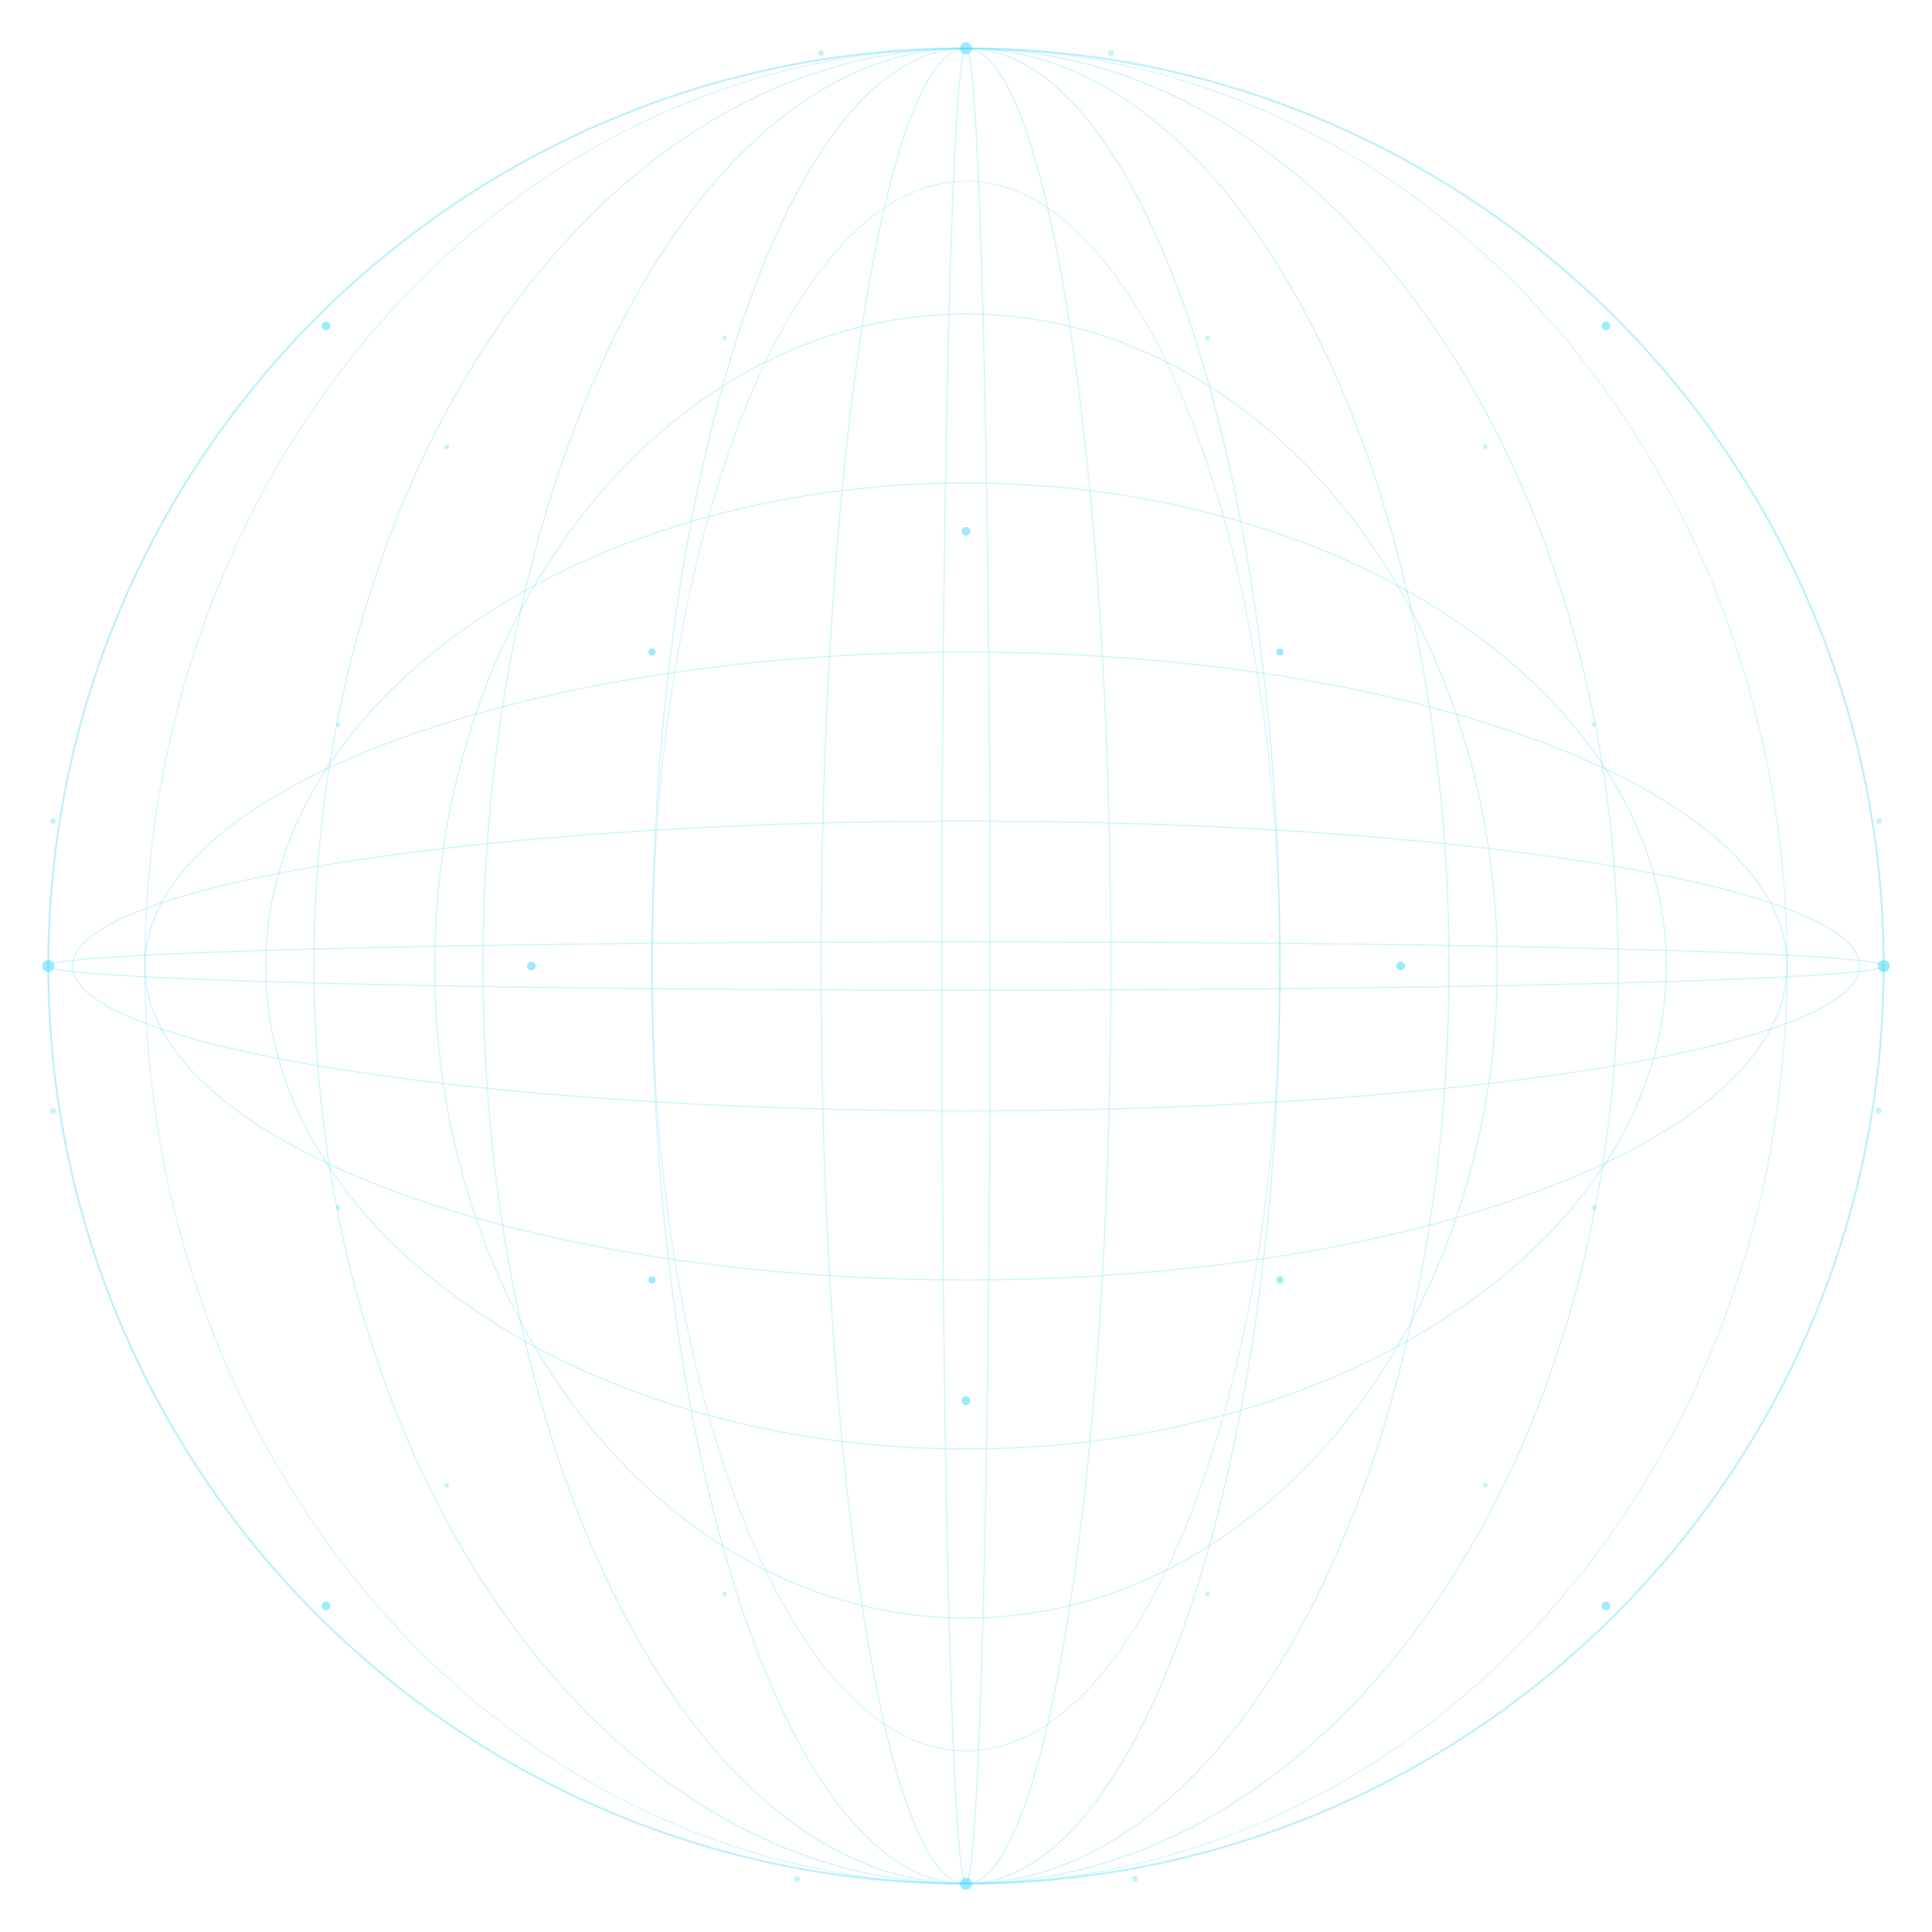
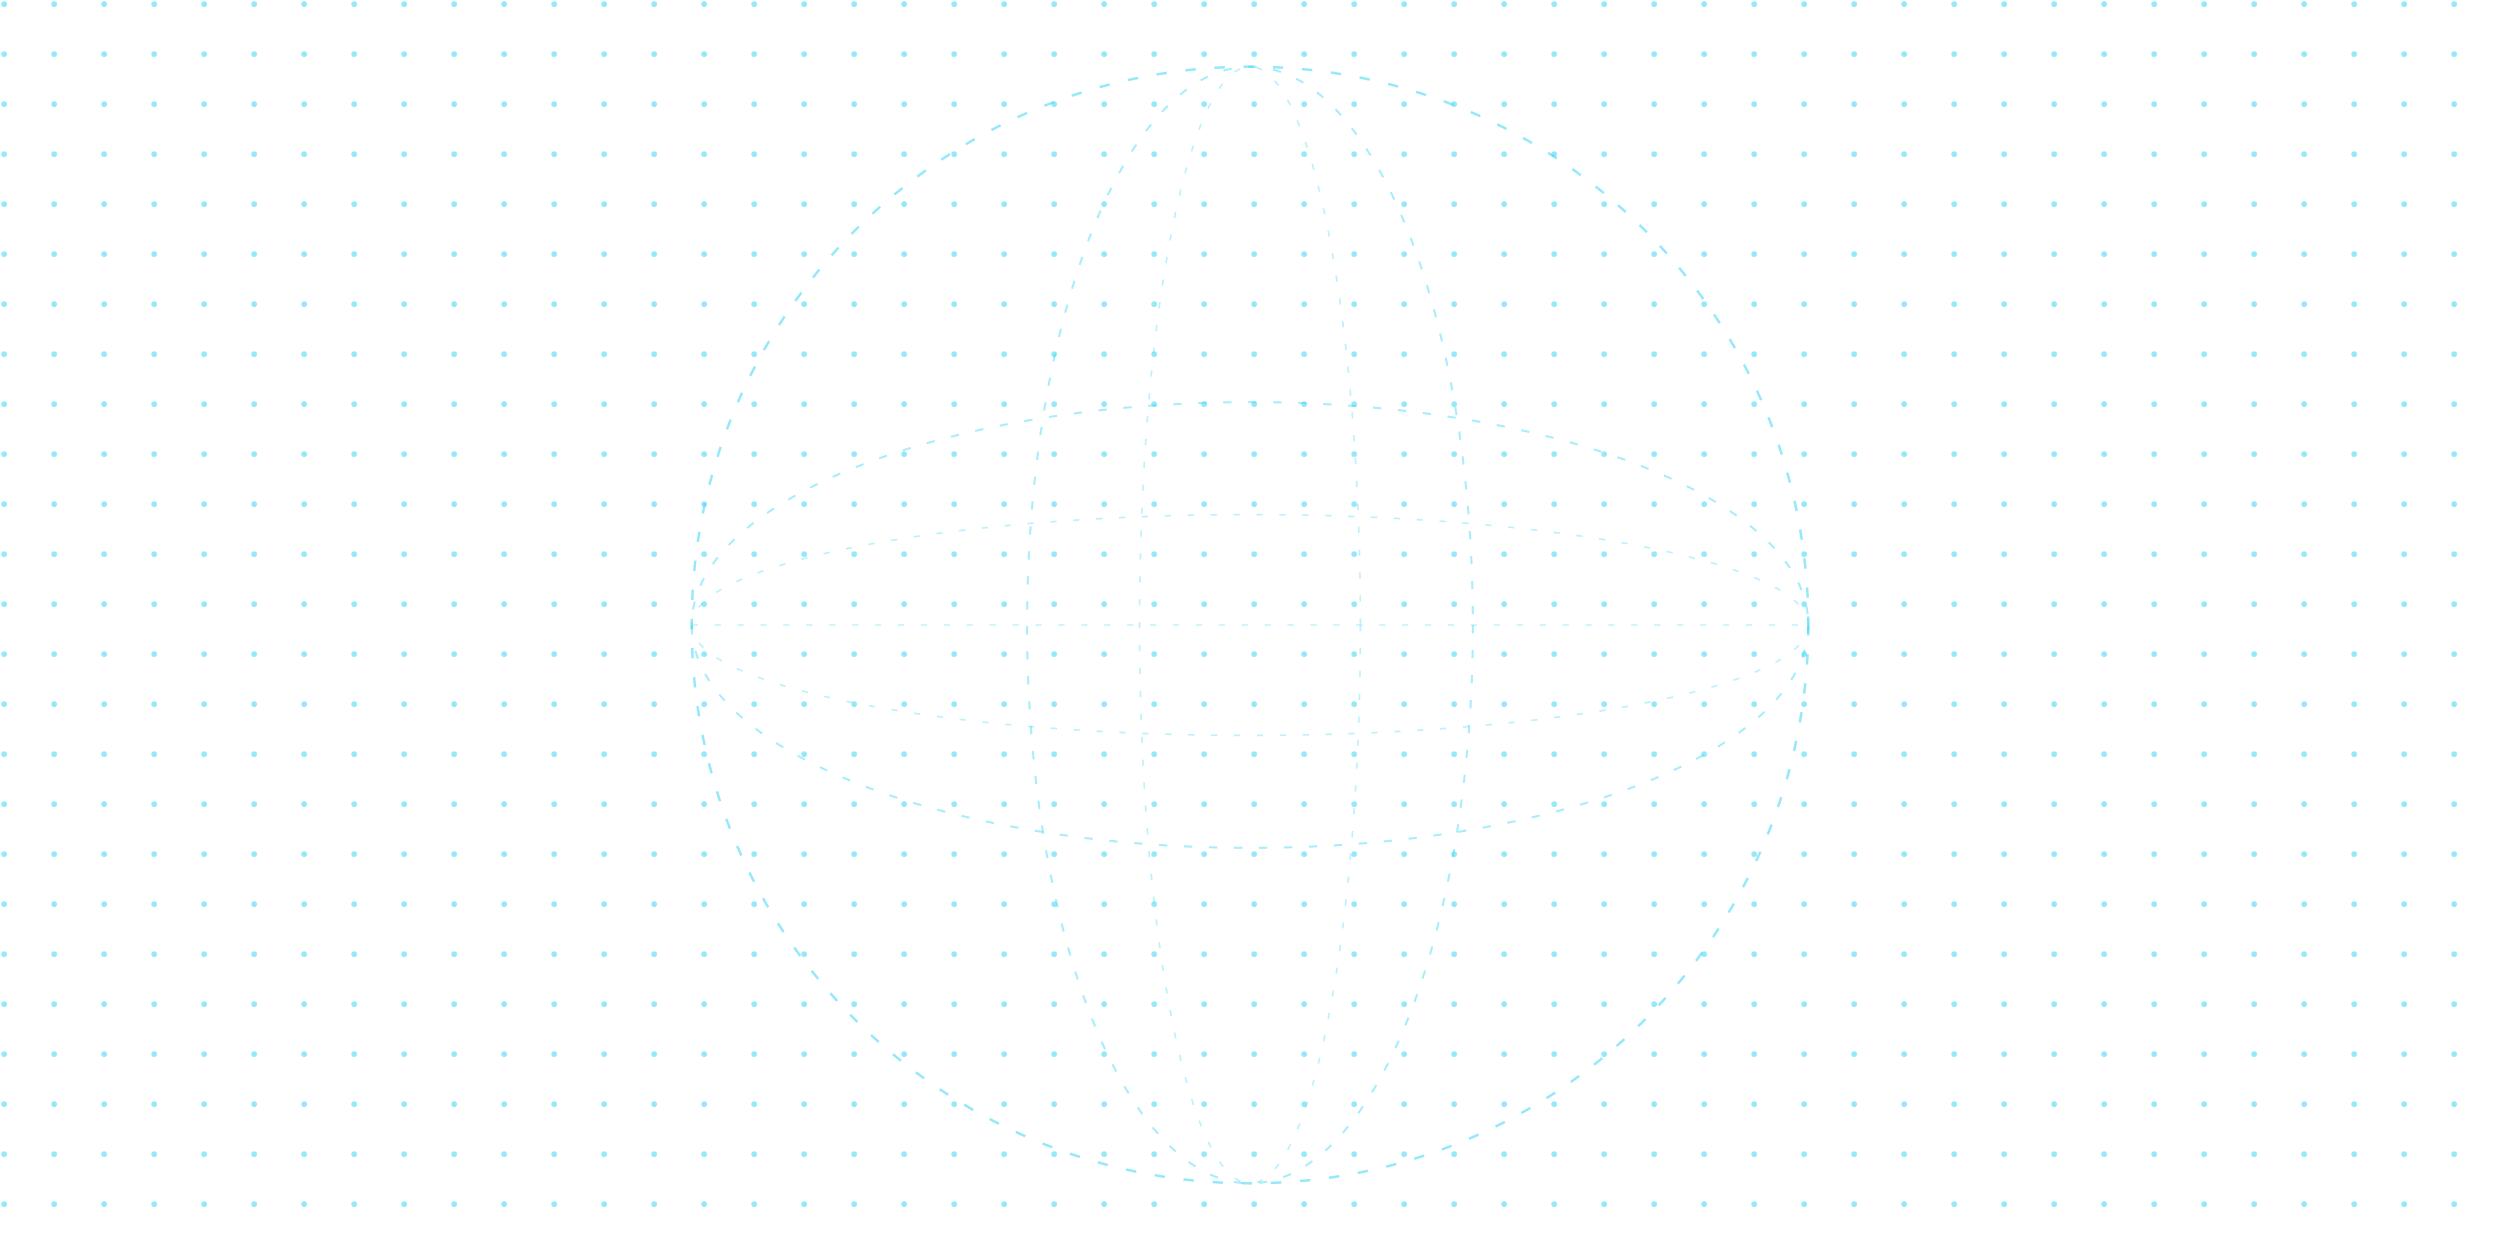
- <svg xmlns="http://www.w3.org/2000/svg" viewBox="0 0 800 800">
+ <svg xmlns="http://www.w3.org/2000/svg" viewBox="0 0 1200 600" width="1200" height="600">
  <defs>
-     <clipPath id="globe-clip">
-       <circle cx="400" cy="400" r="380" />
-     </clipPath>
+     <pattern id="dot-grid" x="0" y="0" width="24" height="24" patternUnits="userSpaceOnUse">
+       <circle cx="2" cy="2" r="1.4" fill="#3DD6F5" opacity="0.55" />
+     </pattern>
  </defs>
-   <circle cx="400" cy="400" r="380" fill="none" stroke="#3DD6F5" stroke-width="0.8" opacity="0.35" />
-   <ellipse cx="400" cy="400" rx="380" ry="10" fill="none" stroke="#3DD6F5" stroke-width="0.5" opacity="0.25" clip-path="url(#globe-clip)" />
-   <ellipse cx="400" cy="400" rx="370" ry="60" fill="none" stroke="#3DD6F5" stroke-width="0.5" opacity="0.25" clip-path="url(#globe-clip)" />
-   <ellipse cx="400" cy="400" rx="340" ry="130" fill="none" stroke="#3DD6F5" stroke-width="0.5" opacity="0.25" clip-path="url(#globe-clip)" />
-   <ellipse cx="400" cy="400" rx="290" ry="200" fill="none" stroke="#3DD6F5" stroke-width="0.5" opacity="0.25" clip-path="url(#globe-clip)" />
-   <ellipse cx="400" cy="400" rx="220" ry="270" fill="none" stroke="#3DD6F5" stroke-width="0.5" opacity="0.25" clip-path="url(#globe-clip)" />
-   <ellipse cx="400" cy="400" rx="130" ry="325" fill="none" stroke="#3DD6F5" stroke-width="0.5" opacity="0.20" clip-path="url(#globe-clip)" />
-   <ellipse cx="400" cy="400" rx="10" ry="380" fill="none" stroke="#3DD6F5" stroke-width="0.5" opacity="0.25" clip-path="url(#globe-clip)" />
-   <ellipse cx="400" cy="400" rx="60" ry="380" fill="none" stroke="#3DD6F5" stroke-width="0.5" opacity="0.25" clip-path="url(#globe-clip)" />
-   <ellipse cx="400" cy="400" rx="130" ry="380" fill="none" stroke="#3DD6F5" stroke-width="0.5" opacity="0.25" clip-path="url(#globe-clip)" />
-   <ellipse cx="400" cy="400" rx="200" ry="380" fill="none" stroke="#3DD6F5" stroke-width="0.5" opacity="0.25" clip-path="url(#globe-clip)" />
-   <ellipse cx="400" cy="400" rx="270" ry="380" fill="none" stroke="#3DD6F5" stroke-width="0.5" opacity="0.25" clip-path="url(#globe-clip)" />
-   <ellipse cx="400" cy="400" rx="340" ry="380" fill="none" stroke="#3DD6F5" stroke-width="0.5" opacity="0.20" clip-path="url(#globe-clip)" />
-   <g fill="#3DD6F5" opacity="0.5">
-     <circle cx="400" cy="20" r="2.5" />
-     <circle cx="400" cy="780" r="2.5" />
-     <circle cx="20" cy="400" r="2.5" />
-     <circle cx="780" cy="400" r="2.5" />
-     <circle cx="135" cy="135" r="1.8" />
-     <circle cx="665" cy="135" r="1.8" />
-     <circle cx="135" cy="665" r="1.8" />
-     <circle cx="665" cy="665" r="1.8" />
-     <circle cx="220" cy="400" r="1.8" />
-     <circle cx="580" cy="400" r="1.8" />
-     <circle cx="400" cy="220" r="1.8" />
-     <circle cx="400" cy="580" r="1.8" />
-     <circle cx="270" cy="270" r="1.5" />
-     <circle cx="530" cy="270" r="1.5" />
-     <circle cx="270" cy="530" r="1.5" />
-     <circle cx="530" cy="530" r="1.5" />
-   </g>
-   <g fill="#3DD6F5" opacity="0.3">
-     <circle cx="460" cy="22" r="1.2" />
-     <circle cx="340" cy="22" r="1.2" />
-     <circle cx="330" cy="778" r="1.2" />
-     <circle cx="470" cy="778" r="1.2" />
-     <circle cx="22" cy="340" r="1.2" />
-     <circle cx="22" cy="460" r="1.2" />
-     <circle cx="778" cy="340" r="1.2" />
-     <circle cx="778" cy="460" r="1.2" />
-     <circle cx="185" cy="185" r="1.0" />
-     <circle cx="615" cy="185" r="1.0" />
-     <circle cx="185" cy="615" r="1.0" />
-     <circle cx="615" cy="615" r="1.0" />
-     <circle cx="300" cy="140" r="1.0" />
-     <circle cx="500" cy="140" r="1.0" />
-     <circle cx="300" cy="660" r="1.0" />
-     <circle cx="500" cy="660" r="1.0" />
-     <circle cx="140" cy="300" r="1.0" />
-     <circle cx="140" cy="500" r="1.0" />
-     <circle cx="660" cy="300" r="1.0" />
-     <circle cx="660" cy="500" r="1.0" />
-   </g>
+   <rect width="1200" height="600" fill="url(#dot-grid)" />
+   <ellipse cx="600" cy="300" rx="268" ry="268" fill="none" stroke="#3DD6F5" stroke-width="1.2" stroke-dasharray="5 9" opacity="0.55" />
+   <ellipse cx="600" cy="300" rx="268" ry="107" fill="none" stroke="#3DD6F5" stroke-width="1" stroke-dasharray="4 8" opacity="0.45" />
+   <ellipse cx="600" cy="300" rx="268" ry="53" fill="none" stroke="#3DD6F5" stroke-width="0.8" stroke-dasharray="3 8" opacity="0.35" />
+   <ellipse cx="600" cy="300" rx="107" ry="268" fill="none" stroke="#3DD6F5" stroke-width="1" stroke-dasharray="4 8" opacity="0.45" />
+   <ellipse cx="600" cy="300" rx="53" ry="268" fill="none" stroke="#3DD6F5" stroke-width="0.8" stroke-dasharray="3 8" opacity="0.35" />
+   <line x1="332" y1="300" x2="868" y2="300" stroke="#3DD6F5" stroke-width="0.8" stroke-dasharray="3 8" opacity="0.3" />
</svg>
